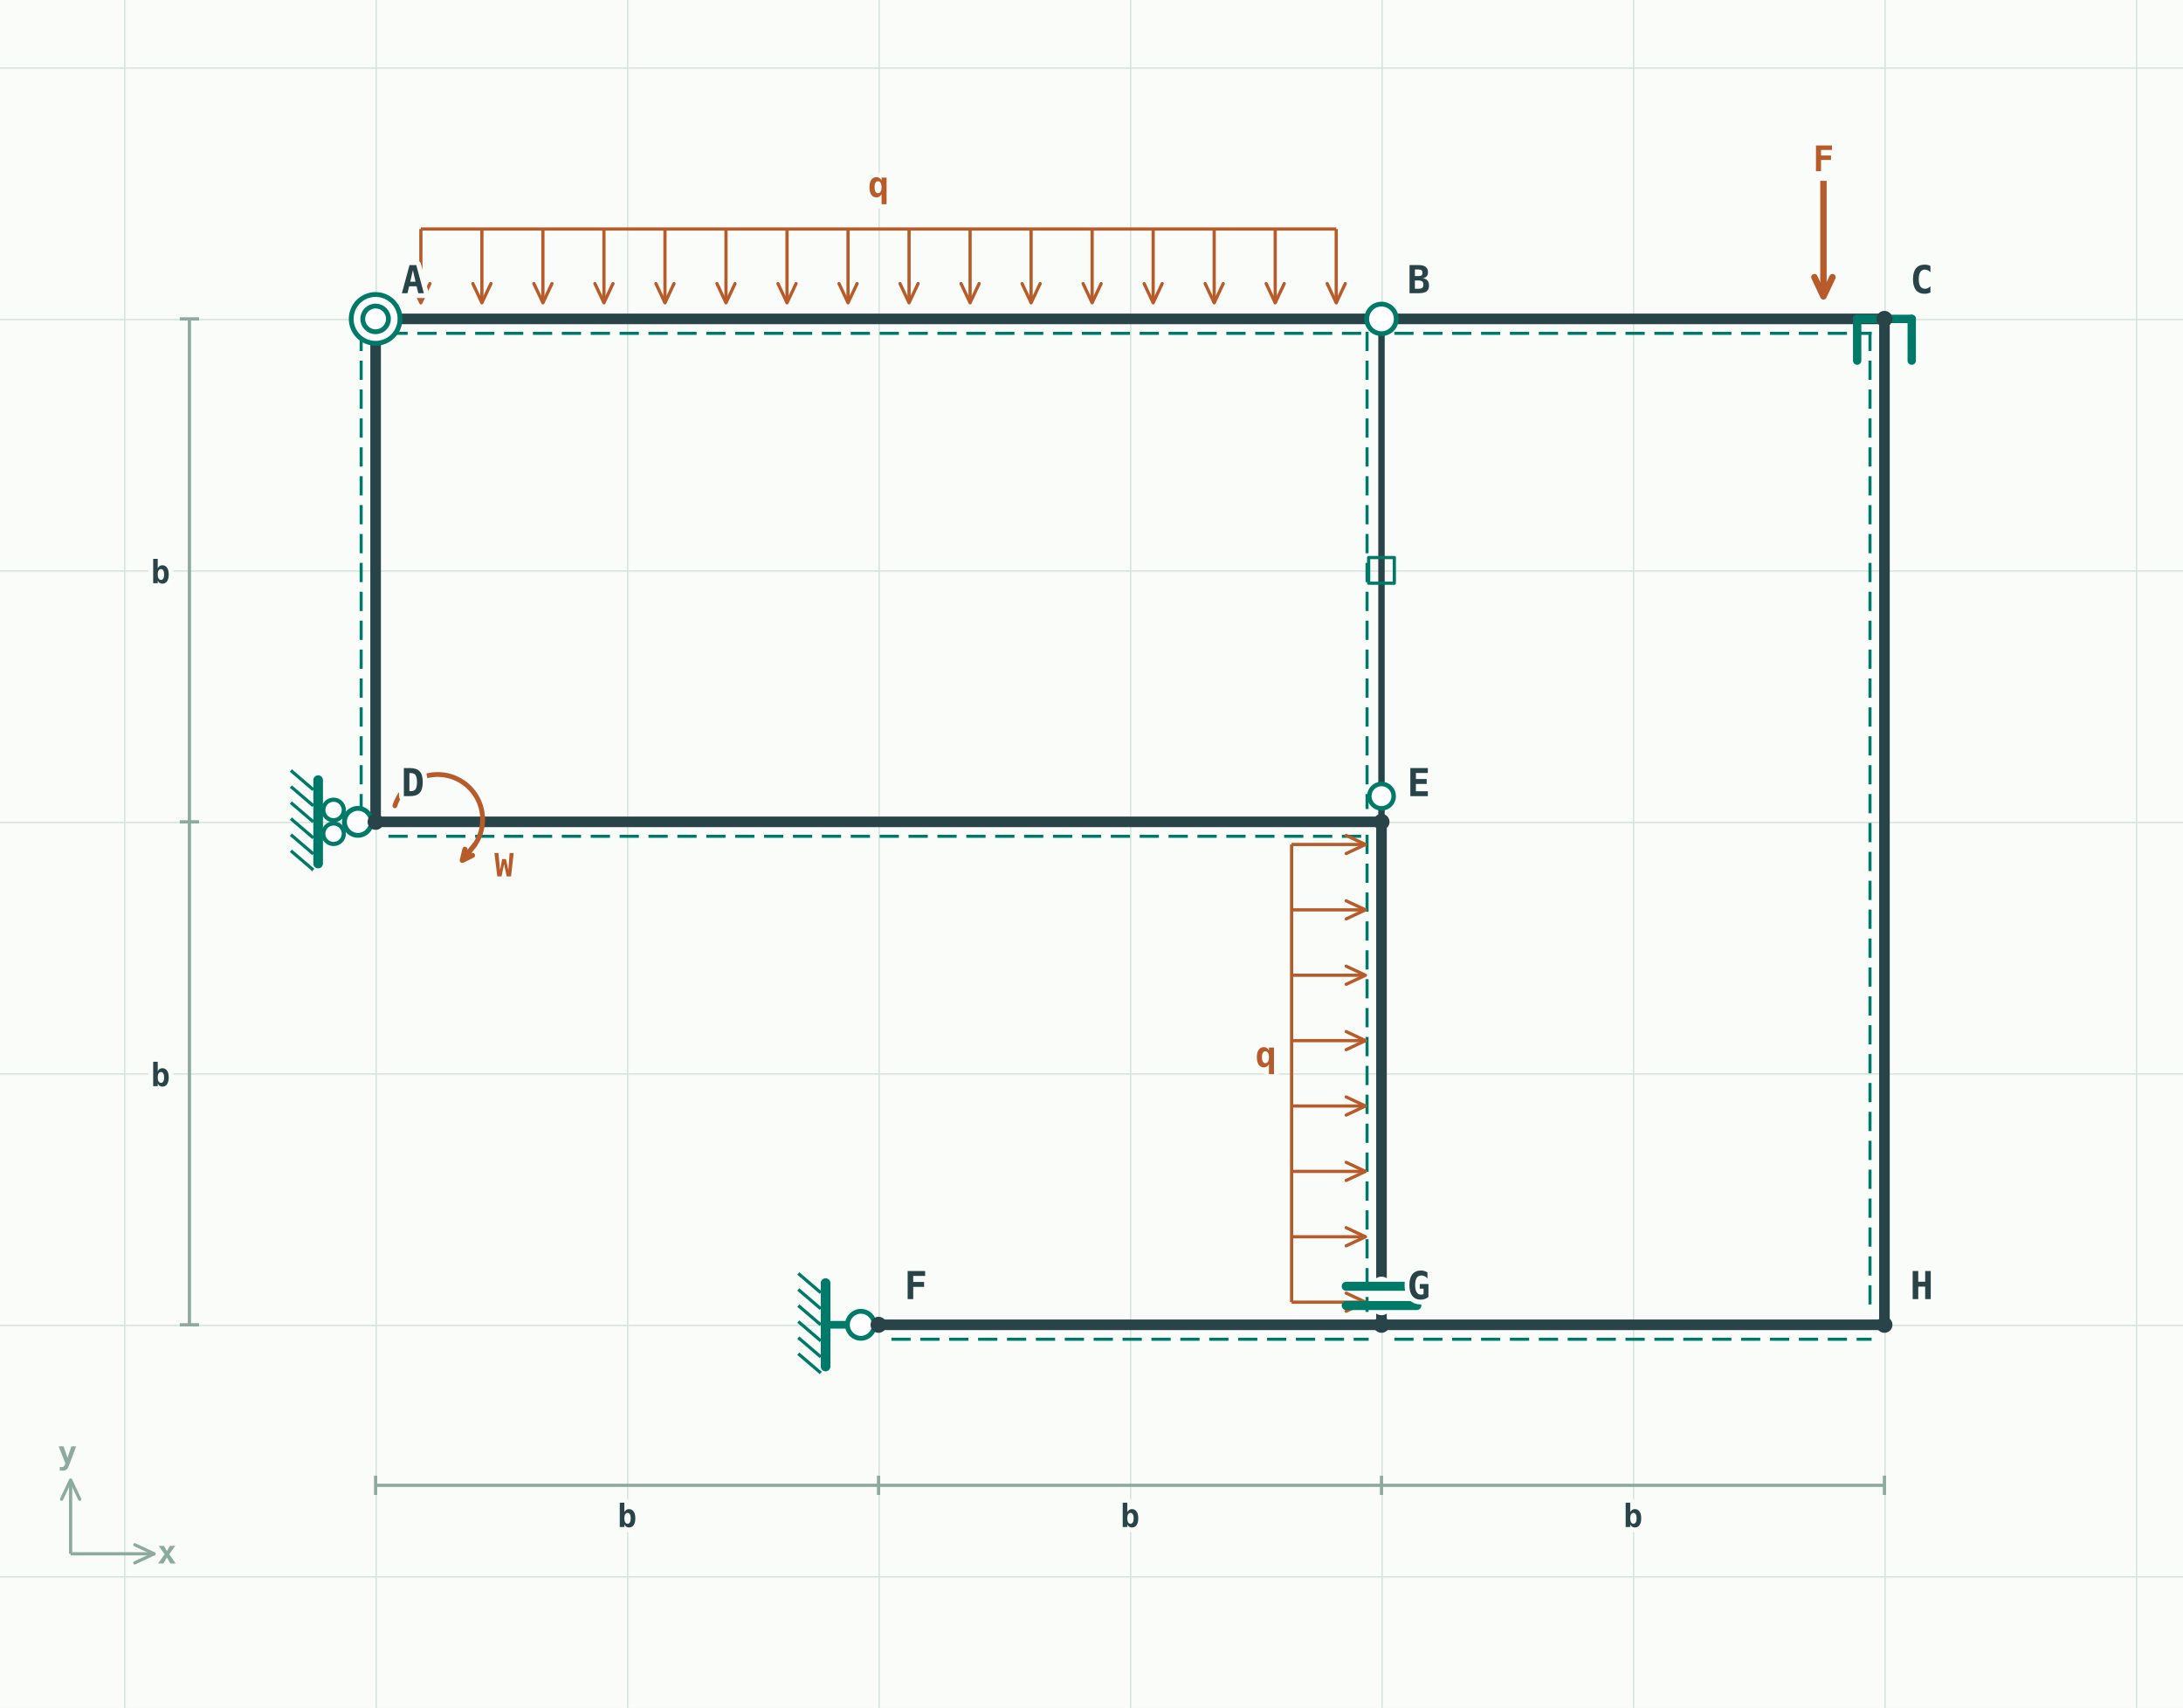
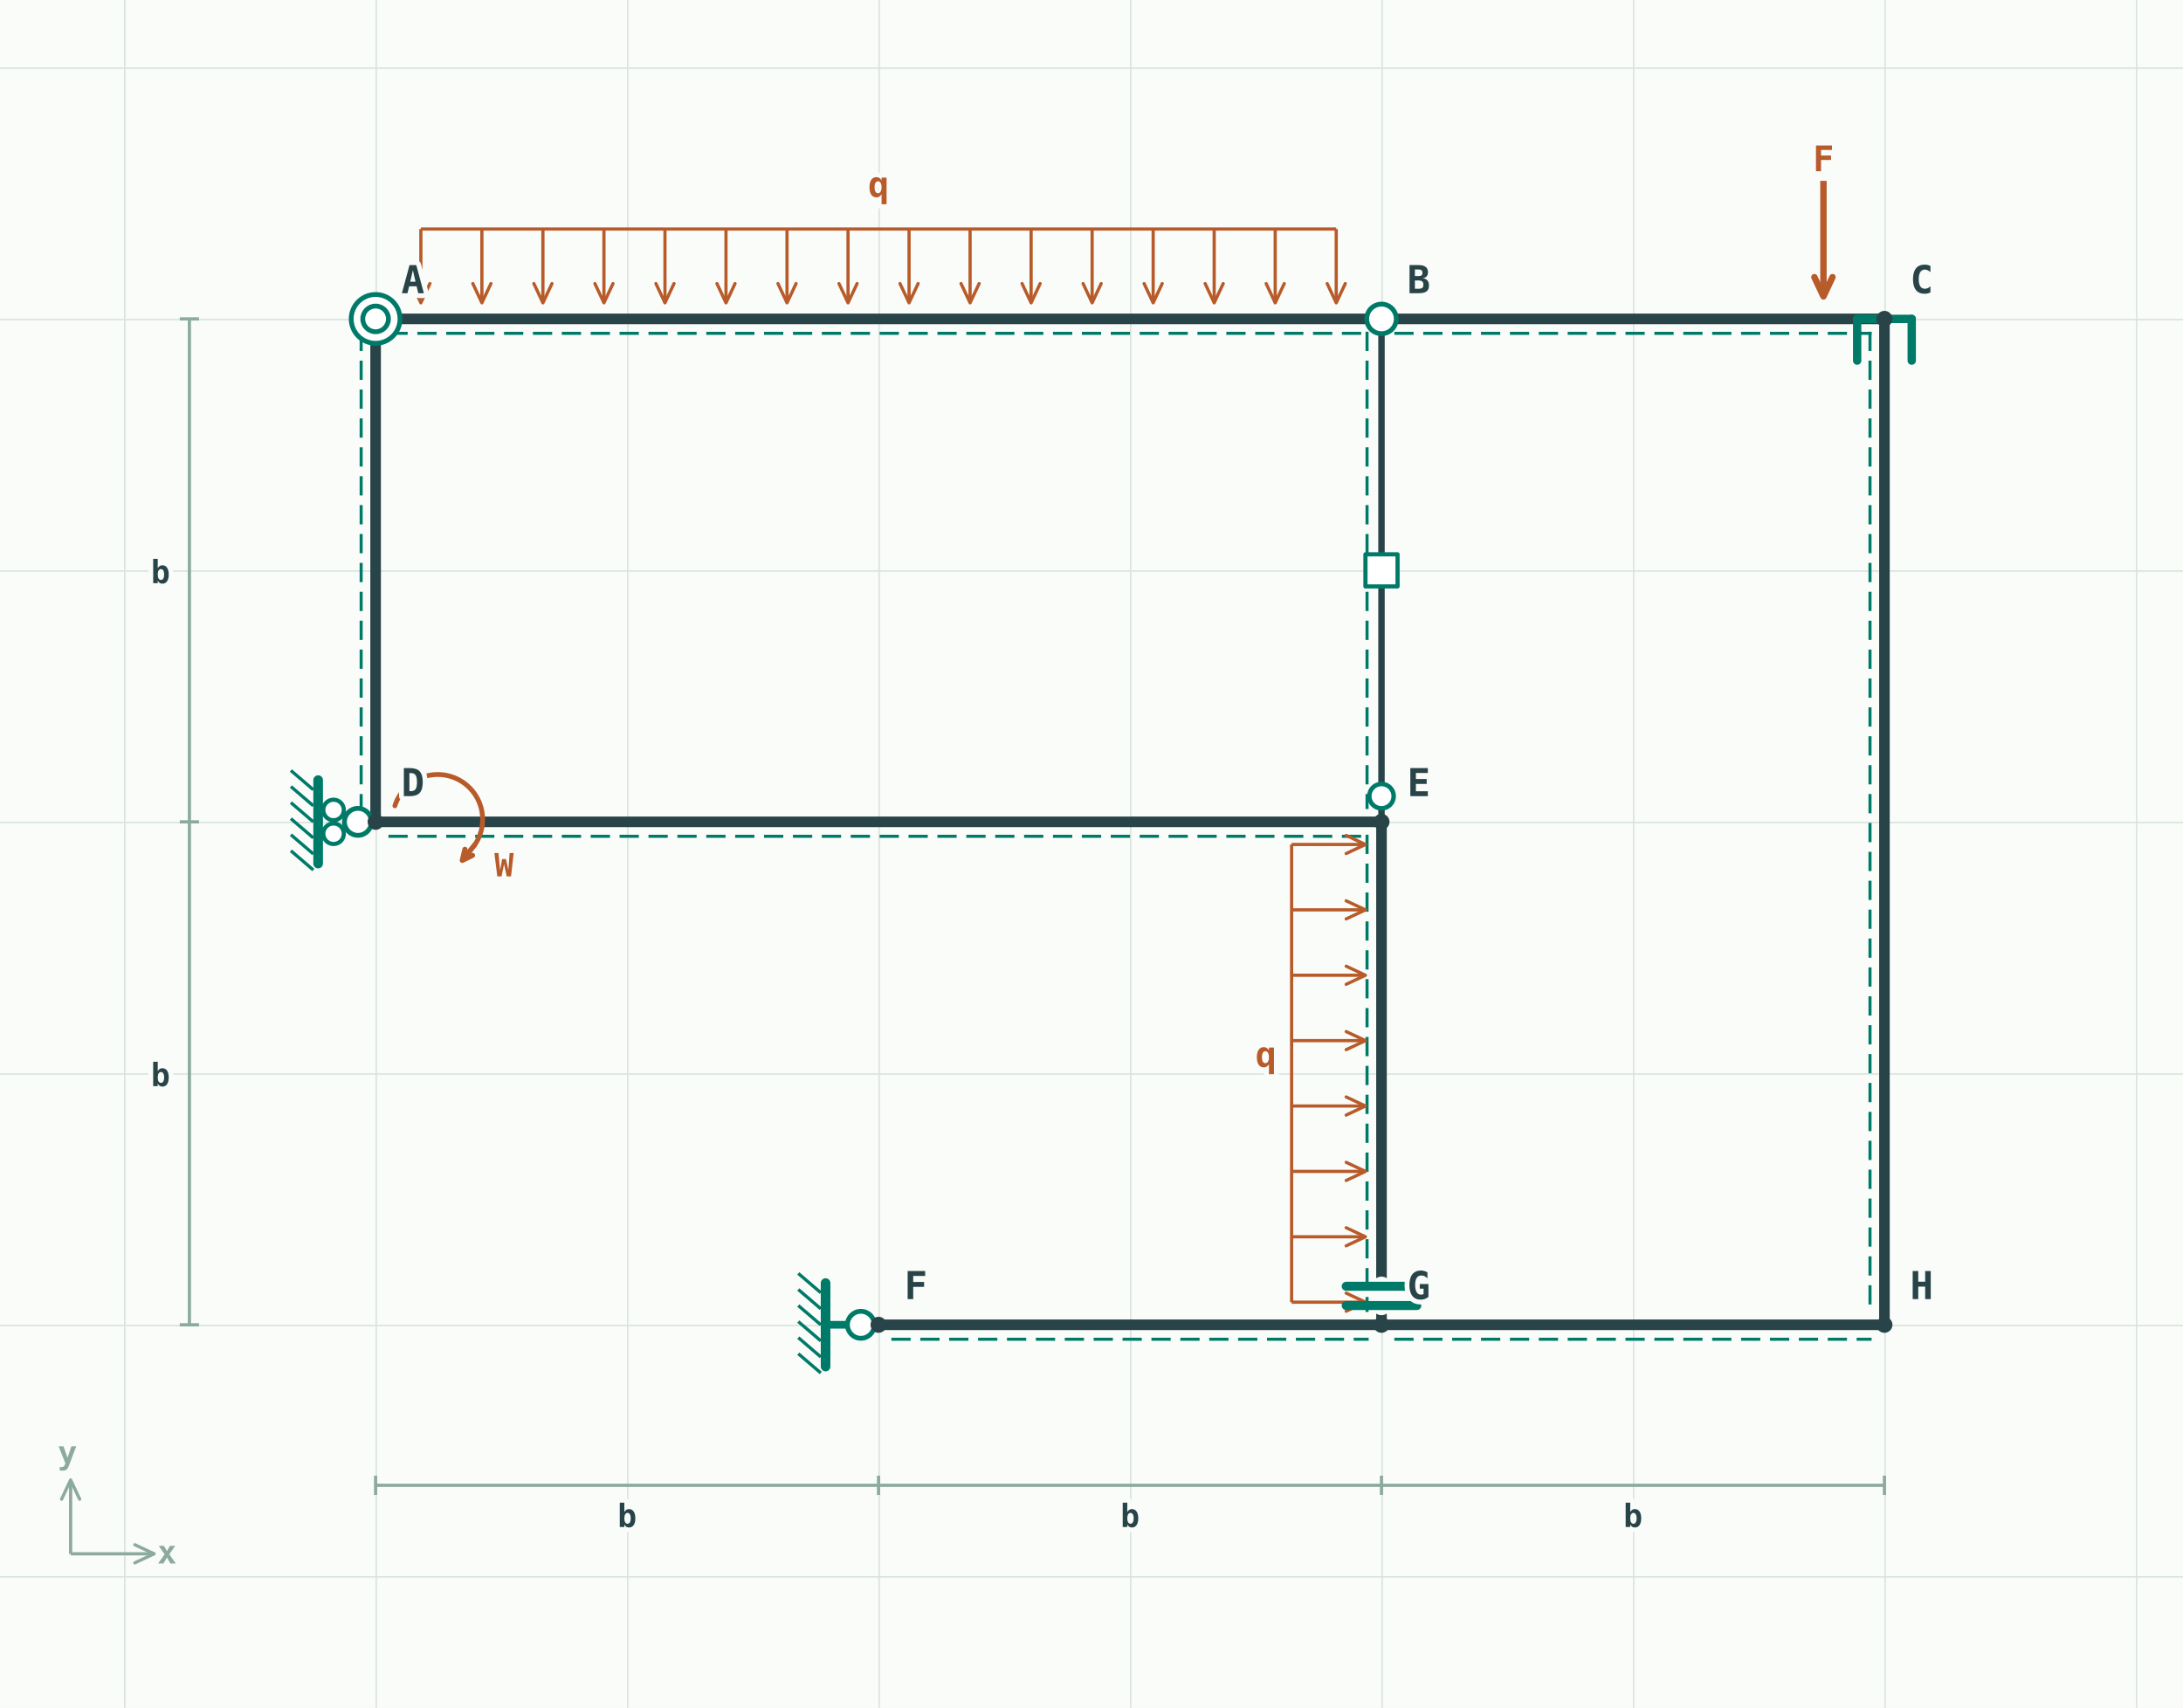
<svg xmlns="http://www.w3.org/2000/svg" viewBox="0 0 680 532" width="680" height="532" role="img" aria-label="Schema della struttura con vincoli e carichi">
  <rect width="100%" height="100%" fill="#fafcf9" />
  <defs>
    <pattern id="schema-grid" x="117" y="412.667" width="78.333" height="78.333" patternUnits="userSpaceOnUse">
      <path d="M 78.333 0 H 0 V 78.333" fill="none" stroke="#d7e3db" stroke-width=".85" />
    </pattern>
  </defs>
  <rect width="100%" height="100%" fill="url(#schema-grid)" />
  <line x1="121" y1="103.833" x2="426.333" y2="103.833" stroke="#007a68" stroke-width="0.95" class="fiber-mark" stroke-dasharray="6 3" />
  <line x1="434.333" y1="103.833" x2="583" y2="103.833" stroke="#007a68" stroke-width="0.95" class="fiber-mark" stroke-dasharray="6 3" />
  <line x1="121" y1="260.5" x2="426.333" y2="260.5" stroke="#007a68" stroke-width="0.95" class="fiber-mark" stroke-dasharray="6 3" />
  <line x1="277.667" y1="417.167" x2="426.333" y2="417.167" stroke="#007a68" stroke-width="0.95" class="fiber-mark" stroke-dasharray="6 3" />
  <line x1="434.333" y1="417.167" x2="583" y2="417.167" stroke="#007a68" stroke-width="0.95" class="fiber-mark" stroke-dasharray="6 3" />
  <line x1="112.5" y1="103.333" x2="112.5" y2="252" stroke="#007a68" stroke-width="0.95" class="fiber-mark" stroke-dasharray="6 3" />
  <line x1="425.833" y1="103.333" x2="425.833" y2="252" stroke="#007a68" stroke-width="0.95" class="fiber-mark" stroke-dasharray="6 3" />
  <line x1="582.5" y1="103.333" x2="582.5" y2="408.667" stroke="#007a68" stroke-width="0.95" class="fiber-mark" stroke-dasharray="6 3" />
  <line x1="425.833" y1="260" x2="425.833" y2="408.667" stroke="#007a68" stroke-width="0.95" class="fiber-mark" stroke-dasharray="6 3" />
  <line x1="117" y1="99.333" x2="430.333" y2="99.333" stroke="#294448" stroke-width="3.3" />
  <line x1="430.333" y1="99.333" x2="587" y2="99.333" stroke="#294448" stroke-width="3.3" />
  <line x1="117" y1="256" x2="430.333" y2="256" stroke="#294448" stroke-width="3.3" />
  <line x1="273.667" y1="412.667" x2="430.333" y2="412.667" stroke="#294448" stroke-width="3.3" />
  <line x1="430.333" y1="412.667" x2="587" y2="412.667" stroke="#294448" stroke-width="3.3" />
  <line x1="117" y1="99.333" x2="117" y2="256" stroke="#294448" stroke-width="3.3" />
  <line x1="430.333" y1="99.333" x2="430.333" y2="256" stroke="#294448" stroke-width="2" />
  <line x1="587" y1="99.333" x2="587" y2="412.667" stroke="#294448" stroke-width="3.3" />
  <line x1="430.333" y1="256" x2="430.333" y2="412.667" stroke="#294448" stroke-width="3.3" />
  <line x1="131.1" y1="71.333" x2="416.233" y2="71.333" stroke="#b85b2a" stroke-width="1" />
  <line x1="131.1" y1="71.333" x2="131.1" y2="94.333" stroke="#b85b2a" stroke-width="1" />
  <path d="M 128.28 88.333 L 131.1 94.333 133.92 88.333" stroke="#b85b2a" fill="none" stroke-width="1" stroke-linejoin="round" stroke-linecap="round" />
  <line x1="150.109" y1="71.333" x2="150.109" y2="94.333" stroke="#b85b2a" stroke-width="1" />
  <path d="M 147.289 88.333 L 150.109 94.333 152.929 88.333" stroke="#b85b2a" fill="none" stroke-width="1" stroke-linejoin="round" stroke-linecap="round" />
  <line x1="169.118" y1="71.333" x2="169.118" y2="94.333" stroke="#b85b2a" stroke-width="1" />
  <path d="M 166.298 88.333 L 169.118 94.333 171.938 88.333" stroke="#b85b2a" fill="none" stroke-width="1" stroke-linejoin="round" stroke-linecap="round" />
  <line x1="188.127" y1="71.333" x2="188.127" y2="94.333" stroke="#b85b2a" stroke-width="1" />
  <path d="M 185.307 88.333 L 188.127 94.333 190.947 88.333" stroke="#b85b2a" fill="none" stroke-width="1" stroke-linejoin="round" stroke-linecap="round" />
  <line x1="207.136" y1="71.333" x2="207.136" y2="94.333" stroke="#b85b2a" stroke-width="1" />
  <path d="M 204.316 88.333 L 207.136 94.333 209.956 88.333" stroke="#b85b2a" fill="none" stroke-width="1" stroke-linejoin="round" stroke-linecap="round" />
  <line x1="226.144" y1="71.333" x2="226.144" y2="94.333" stroke="#b85b2a" stroke-width="1" />
  <path d="M 223.324 88.333 L 226.144 94.333 228.964 88.333" stroke="#b85b2a" fill="none" stroke-width="1" stroke-linejoin="round" stroke-linecap="round" />
  <line x1="245.153" y1="71.333" x2="245.153" y2="94.333" stroke="#b85b2a" stroke-width="1" />
  <path d="M 242.333 88.333 L 245.153 94.333 247.973 88.333" stroke="#b85b2a" fill="none" stroke-width="1" stroke-linejoin="round" stroke-linecap="round" />
  <line x1="264.162" y1="71.333" x2="264.162" y2="94.333" stroke="#b85b2a" stroke-width="1" />
  <path d="M 261.342 88.333 L 264.162 94.333 266.982 88.333" stroke="#b85b2a" fill="none" stroke-width="1" stroke-linejoin="round" stroke-linecap="round" />
  <line x1="283.171" y1="71.333" x2="283.171" y2="94.333" stroke="#b85b2a" stroke-width="1" />
  <path d="M 280.351 88.333 L 283.171 94.333 285.991 88.333" stroke="#b85b2a" fill="none" stroke-width="1" stroke-linejoin="round" stroke-linecap="round" />
  <line x1="302.18" y1="71.333" x2="302.18" y2="94.333" stroke="#b85b2a" stroke-width="1" />
  <path d="M 299.36 88.333 L 302.18 94.333 305 88.333" stroke="#b85b2a" fill="none" stroke-width="1" stroke-linejoin="round" stroke-linecap="round" />
  <line x1="321.189" y1="71.333" x2="321.189" y2="94.333" stroke="#b85b2a" stroke-width="1" />
  <path d="M 318.369 88.333 L 321.189 94.333 324.009 88.333" stroke="#b85b2a" fill="none" stroke-width="1" stroke-linejoin="round" stroke-linecap="round" />
  <line x1="340.198" y1="71.333" x2="340.198" y2="94.333" stroke="#b85b2a" stroke-width="1" />
  <path d="M 337.378 88.333 L 340.198 94.333 343.018 88.333" stroke="#b85b2a" fill="none" stroke-width="1" stroke-linejoin="round" stroke-linecap="round" />
  <line x1="359.207" y1="71.333" x2="359.207" y2="94.333" stroke="#b85b2a" stroke-width="1" />
  <path d="M 356.387 88.333 L 359.207 94.333 362.027 88.333" stroke="#b85b2a" fill="none" stroke-width="1" stroke-linejoin="round" stroke-linecap="round" />
  <line x1="378.216" y1="71.333" x2="378.216" y2="94.333" stroke="#b85b2a" stroke-width="1" />
  <path d="M 375.396 88.333 L 378.216 94.333 381.036 88.333" stroke="#b85b2a" fill="none" stroke-width="1" stroke-linejoin="round" stroke-linecap="round" />
  <line x1="397.224" y1="71.333" x2="397.224" y2="94.333" stroke="#b85b2a" stroke-width="1" />
  <path d="M 394.404 88.333 L 397.224 94.333 400.044 88.333" stroke="#b85b2a" fill="none" stroke-width="1" stroke-linejoin="round" stroke-linecap="round" />
  <line x1="416.233" y1="71.333" x2="416.233" y2="94.333" stroke="#b85b2a" stroke-width="1" />
  <path d="M 413.413 88.333 L 416.233 94.333 419.053 88.333" stroke="#b85b2a" fill="none" stroke-width="1" stroke-linejoin="round" stroke-linecap="round" />
  <text x="273.667" y="61.333" text-anchor="middle" fill="#b85b2a" font-family="ui-monospace,Menlo,monospace" font-size="11" font-weight="550" paint-order="stroke" stroke="#fafcf9" stroke-width="3" stroke-linejoin="round">q</text>
  <line x1="568" y1="56.333" x2="568" y2="92.333" stroke="#b85b2a" stroke-width="2" />
  <path d="M 565.18 86.333 L 568 92.333 570.82 86.333" stroke="#b85b2a" fill="none" stroke-width="2" stroke-linejoin="round" stroke-linecap="round" />
  <text x="568" y="53.333" text-anchor="middle" fill="#b85b2a" font-family="ui-monospace,Menlo,monospace" font-size="11" font-weight="550" paint-order="stroke" stroke="#fafcf9" stroke-width="3" stroke-linejoin="round">F</text>
  <path d="M 123 251 A 14 14 0 1 1 148 263" stroke="#b85b2a" fill="none" stroke-width="1.5" stroke-linejoin="round" stroke-linecap="round" />
  <line x1="148" y1="263" x2="144" y2="268" stroke="#b85b2a" stroke-width="1.6" />
  <path d="M 144.825 264.56 L 144 268 147.175 266.44" stroke="#b85b2a" fill="none" stroke-width="1.6" stroke-linejoin="round" stroke-linecap="round" />
  <text x="154" y="273" text-anchor="start" fill="#b85b2a" font-family="ui-monospace,Menlo,monospace" font-size="10" font-weight="550" paint-order="stroke" stroke="#fafcf9" stroke-width="3" stroke-linejoin="round">W</text>
-   <path d="M -4 -4 h 8 v 8 h -8 Z" stroke="#007a68" fill="none" stroke-width="1" stroke-linejoin="round" stroke-linecap="round" transform="translate(430.3333 177.6667)" />
+   <path d="M 435.333 172.667 L 435.333 182.667 L 425.333 182.667 L 425.333 172.667 Z" stroke="#007a68" fill="#fff" stroke-width="1.3" stroke-linejoin="round" stroke-linecap="round" class="thermal-elongation" />
  <circle cx="430.333" cy="248" r="3.8" stroke="#007a68" fill="#fff" stroke-width="1.4" />
  <line x1="595.5" y1="99.333" x2="578.5" y2="99.333" stroke="#007a68" stroke-width="2.6" stroke-linecap="round" />
  <line x1="595.5" y1="99.333" x2="595.5" y2="112.333" stroke="#007a68" stroke-width="2.6" stroke-linecap="round" />
  <line x1="578.5" y1="99.333" x2="578.5" y2="112.333" stroke="#007a68" stroke-width="2.6" stroke-linecap="round" />
  <line x1="402.333" y1="263.05" x2="402.333" y2="405.617" stroke="#b85b2a" stroke-width="1" />
  <line x1="402.333" y1="263.05" x2="425.333" y2="263.05" stroke="#b85b2a" stroke-width="1" />
  <path d="M 419.333 265.87 L 425.333 263.05 419.333 260.23" stroke="#b85b2a" fill="none" stroke-width="1" stroke-linejoin="round" stroke-linecap="round" />
  <line x1="402.333" y1="283.417" x2="425.333" y2="283.417" stroke="#b85b2a" stroke-width="1" />
  <path d="M 419.333 286.237 L 425.333 283.417 419.333 280.597" stroke="#b85b2a" fill="none" stroke-width="1" stroke-linejoin="round" stroke-linecap="round" />
  <line x1="402.333" y1="303.783" x2="425.333" y2="303.783" stroke="#b85b2a" stroke-width="1" />
  <path d="M 419.333 306.603 L 425.333 303.783 419.333 300.963" stroke="#b85b2a" fill="none" stroke-width="1" stroke-linejoin="round" stroke-linecap="round" />
  <line x1="402.333" y1="324.15" x2="425.333" y2="324.15" stroke="#b85b2a" stroke-width="1" />
  <path d="M 419.333 326.97 L 425.333 324.15 419.333 321.33" stroke="#b85b2a" fill="none" stroke-width="1" stroke-linejoin="round" stroke-linecap="round" />
  <line x1="402.333" y1="344.517" x2="425.333" y2="344.517" stroke="#b85b2a" stroke-width="1" />
  <path d="M 419.333 347.337 L 425.333 344.517 419.333 341.697" stroke="#b85b2a" fill="none" stroke-width="1" stroke-linejoin="round" stroke-linecap="round" />
  <line x1="402.333" y1="364.883" x2="425.333" y2="364.883" stroke="#b85b2a" stroke-width="1" />
  <path d="M 419.333 367.703 L 425.333 364.883 419.333 362.063" stroke="#b85b2a" fill="none" stroke-width="1" stroke-linejoin="round" stroke-linecap="round" />
  <line x1="402.333" y1="385.25" x2="425.333" y2="385.25" stroke="#b85b2a" stroke-width="1" />
  <path d="M 419.333 388.07 L 425.333 385.25 419.333 382.43" stroke="#b85b2a" fill="none" stroke-width="1" stroke-linejoin="round" stroke-linecap="round" />
  <line x1="402.333" y1="405.617" x2="425.333" y2="405.617" stroke="#b85b2a" stroke-width="1" />
  <path d="M 419.333 408.437 L 425.333 405.617 419.333 402.797" stroke="#b85b2a" fill="none" stroke-width="1" stroke-linejoin="round" stroke-linecap="round" />
  <text x="394.333" y="332.333" text-anchor="middle" fill="#b85b2a" font-family="ui-monospace,Menlo,monospace" font-size="11" font-weight="550" paint-order="stroke" stroke="#fafcf9" stroke-width="3" stroke-linejoin="round">q</text>
  <line x1="430.333" y1="406.667" x2="430.333" y2="400.667" stroke="#fafcf9" stroke-width="6" stroke-linecap="round" />
  <line x1="419.333" y1="406.667" x2="441.333" y2="406.667" stroke="#007a68" stroke-width="2.8" stroke-linecap="round" />
  <line x1="419.333" y1="400.667" x2="441.333" y2="400.667" stroke="#007a68" stroke-width="2.8" stroke-linecap="round" />
  <circle cx="117" cy="99.333" r="2" stroke="#294448" fill="#294448" stroke-width="1" />
  <circle cx="430.333" cy="99.333" r="4.6" stroke="#007a68" fill="#fff" stroke-width="1.5" />
  <circle cx="587" cy="99.333" r="2" stroke="#294448" fill="#294448" stroke-width="1" />
  <g transform="translate(117 256) rotate(90)">
    <circle cx="-3.7" cy="13.1" r="3.2" stroke="#007a68" fill="#fff" stroke-width="1.3" />
    <circle cx="3.7" cy="13.1" r="3.2" stroke="#007a68" fill="#fff" stroke-width="1.3" />
    <line x1="-13" y1="17.9" x2="13" y2="17.9" stroke="#007a68" stroke-width="3" stroke-linecap="round" />
    <line x1="-10" y1="19.4" x2="-16" y2="26.4" stroke="#007a68" stroke-width="1" />
    <line x1="-5" y1="19.4" x2="-11" y2="26.4" stroke="#007a68" stroke-width="1" />
    <line x1="0" y1="19.4" x2="-6" y2="26.4" stroke="#007a68" stroke-width="1" />
    <line x1="5" y1="19.4" x2="-1" y2="26.4" stroke="#007a68" stroke-width="1" />
    <line x1="10" y1="19.4" x2="4" y2="26.4" stroke="#007a68" stroke-width="1" />
    <line x1="15" y1="19.4" x2="9" y2="26.4" stroke="#007a68" stroke-width="1" />
    <circle cx="0" cy="5.5" r="4.2" stroke="#007a68" fill="#fff" stroke-width="1.5" />
  </g>
  <circle cx="117" cy="256" r="2" stroke="#294448" fill="#294448" stroke-width="1" />
  <circle cx="430.333" cy="256" r="2" stroke="#294448" fill="#294448" stroke-width="1" />
  <g transform="translate(273.6667 412.6667) rotate(90)">
    <line x1="0" y1="9.5" x2="0" y2="16.5" stroke="#007a68" stroke-width="2.4" />
    <line x1="-13" y1="16.5" x2="13" y2="16.5" stroke="#007a68" stroke-width="3" stroke-linecap="round" />
    <line x1="-10" y1="18" x2="-16" y2="25" stroke="#007a68" stroke-width="1" />
    <line x1="-5" y1="18" x2="-11" y2="25" stroke="#007a68" stroke-width="1" />
    <line x1="0" y1="18" x2="-6" y2="25" stroke="#007a68" stroke-width="1" />
    <line x1="5" y1="18" x2="-1" y2="25" stroke="#007a68" stroke-width="1" />
    <line x1="10" y1="18" x2="4" y2="25" stroke="#007a68" stroke-width="1" />
    <line x1="15" y1="18" x2="9" y2="25" stroke="#007a68" stroke-width="1" />
    <circle cx="0" cy="5.5" r="4.2" stroke="#007a68" fill="#fff" stroke-width="1.5" />
  </g>
  <circle cx="273.667" cy="412.667" r="2" stroke="#294448" fill="#294448" stroke-width="1" />
  <circle cx="430.333" cy="412.667" r="2" stroke="#294448" fill="#294448" stroke-width="1" />
  <circle cx="587" cy="412.667" r="2" stroke="#294448" fill="#294448" stroke-width="1" />
  <circle cx="117" cy="99.333" r="7.6" stroke="#007a68" fill="#fff" stroke-width="1.5" />
  <circle cx="117" cy="99.333" r="4" stroke="#007a68" fill="#fff" stroke-width="1.5" />
  <text x="125" y="91.333" text-anchor="start" fill="#294448" font-family="ui-monospace,Menlo,monospace" font-size="12" font-weight="550" paint-order="stroke" stroke="#fafcf9" stroke-width="3" stroke-linejoin="round">A</text>
  <text x="438.333" y="91.333" text-anchor="start" fill="#294448" font-family="ui-monospace,Menlo,monospace" font-size="12" font-weight="550" paint-order="stroke" stroke="#fafcf9" stroke-width="3" stroke-linejoin="round">B</text>
  <text x="595" y="91.333" text-anchor="start" fill="#294448" font-family="ui-monospace,Menlo,monospace" font-size="12" font-weight="550" paint-order="stroke" stroke="#fafcf9" stroke-width="3" stroke-linejoin="round">C</text>
  <text x="125" y="248" text-anchor="start" fill="#294448" font-family="ui-monospace,Menlo,monospace" font-size="12" font-weight="550" paint-order="stroke" stroke="#fafcf9" stroke-width="3" stroke-linejoin="round">D</text>
  <text x="438.333" y="248" text-anchor="start" fill="#294448" font-family="ui-monospace,Menlo,monospace" font-size="12" font-weight="550" paint-order="stroke" stroke="#fafcf9" stroke-width="3" stroke-linejoin="round">E</text>
  <text x="281.667" y="404.667" text-anchor="start" fill="#294448" font-family="ui-monospace,Menlo,monospace" font-size="12" font-weight="550" paint-order="stroke" stroke="#fafcf9" stroke-width="3" stroke-linejoin="round">F</text>
  <text x="438.333" y="404.667" text-anchor="start" fill="#294448" font-family="ui-monospace,Menlo,monospace" font-size="12" font-weight="550" paint-order="stroke" stroke="#fafcf9" stroke-width="3" stroke-linejoin="round">G</text>
  <text x="595" y="404.667" text-anchor="start" fill="#294448" font-family="ui-monospace,Menlo,monospace" font-size="12" font-weight="550" paint-order="stroke" stroke="#fafcf9" stroke-width="3" stroke-linejoin="round">H</text>
  <line x1="117" y1="462.667" x2="587" y2="462.667" stroke="#8caaa0" stroke-width="1" />
  <line x1="59" y1="412.667" x2="59" y2="99.333" stroke="#8caaa0" stroke-width="1" />
  <line x1="117" y1="459.667" x2="117" y2="465.667" stroke="#8caaa0" stroke-width="1" />
  <line x1="273.667" y1="459.667" x2="273.667" y2="465.667" stroke="#8caaa0" stroke-width="1" />
  <text x="195.333" y="475.667" text-anchor="middle" fill="#294448" font-family="ui-monospace,Menlo,monospace" font-size="10" font-weight="550" paint-order="stroke" stroke="#fafcf9" stroke-width="3" stroke-linejoin="round">b</text>
  <line x1="430.333" y1="459.667" x2="430.333" y2="465.667" stroke="#8caaa0" stroke-width="1" />
  <text x="352" y="475.667" text-anchor="middle" fill="#294448" font-family="ui-monospace,Menlo,monospace" font-size="10" font-weight="550" paint-order="stroke" stroke="#fafcf9" stroke-width="3" stroke-linejoin="round">b</text>
  <line x1="587" y1="459.667" x2="587" y2="465.667" stroke="#8caaa0" stroke-width="1" />
  <text x="508.667" y="475.667" text-anchor="middle" fill="#294448" font-family="ui-monospace,Menlo,monospace" font-size="10" font-weight="550" paint-order="stroke" stroke="#fafcf9" stroke-width="3" stroke-linejoin="round">b</text>
  <line x1="56" y1="412.667" x2="62" y2="412.667" stroke="#8caaa0" stroke-width="1" />
  <line x1="56" y1="256" x2="62" y2="256" stroke="#8caaa0" stroke-width="1" />
  <text x="53" y="338.333" text-anchor="end" fill="#294448" font-family="ui-monospace,Menlo,monospace" font-size="10" font-weight="550" paint-order="stroke" stroke="#fafcf9" stroke-width="3" stroke-linejoin="round">b</text>
  <line x1="56" y1="99.333" x2="62" y2="99.333" stroke="#8caaa0" stroke-width="1" />
  <text x="53" y="181.667" text-anchor="end" fill="#294448" font-family="ui-monospace,Menlo,monospace" font-size="10" font-weight="550" paint-order="stroke" stroke="#fafcf9" stroke-width="3" stroke-linejoin="round">b</text>
  <line x1="117" y1="99.333" x2="430.333" y2="99.333" stroke="transparent" stroke-width="17" data-edge="0" style="cursor:pointer" />
  <line x1="430.333" y1="99.333" x2="587" y2="99.333" stroke="transparent" stroke-width="17" data-edge="1" style="cursor:pointer" />
  <line x1="117" y1="256" x2="430.333" y2="256" stroke="transparent" stroke-width="17" data-edge="2" style="cursor:pointer" />
  <line x1="273.667" y1="412.667" x2="430.333" y2="412.667" stroke="transparent" stroke-width="17" data-edge="3" style="cursor:pointer" />
  <line x1="430.333" y1="412.667" x2="587" y2="412.667" stroke="transparent" stroke-width="17" data-edge="4" style="cursor:pointer" />
  <line x1="117" y1="99.333" x2="117" y2="256" stroke="transparent" stroke-width="17" data-edge="5" style="cursor:pointer" />
  <line x1="430.333" y1="99.333" x2="430.333" y2="256" stroke="transparent" stroke-width="17" data-edge="6" style="cursor:pointer" />
  <line x1="587" y1="99.333" x2="587" y2="412.667" stroke="transparent" stroke-width="17" data-edge="7" style="cursor:pointer" />
  <line x1="430.333" y1="256" x2="430.333" y2="412.667" stroke="transparent" stroke-width="17" data-edge="8" style="cursor:pointer" />
  <circle cx="117" cy="99.333" r="11" fill="transparent" data-node="0" style="cursor:pointer" />
  <circle cx="430.333" cy="99.333" r="11" fill="transparent" data-node="1" style="cursor:pointer" />
  <circle cx="587" cy="99.333" r="11" fill="transparent" data-node="2" style="cursor:pointer" />
  <circle cx="117" cy="256" r="11" fill="transparent" data-node="3" style="cursor:pointer" />
  <circle cx="430.333" cy="256" r="11" fill="transparent" data-node="4" style="cursor:pointer" />
  <circle cx="273.667" cy="412.667" r="11" fill="transparent" data-node="5" style="cursor:pointer" />
  <circle cx="430.333" cy="412.667" r="11" fill="transparent" data-node="6" style="cursor:pointer" />
  <circle cx="587" cy="412.667" r="11" fill="transparent" data-node="7" style="cursor:pointer" />
  <line x1="22" y1="484" x2="48" y2="484" stroke="#8caaa0" stroke-width="1" />
  <path d="M 42 486.82 L 48 484 42 481.18" stroke="#8caaa0" fill="none" stroke-width="1" stroke-linejoin="round" stroke-linecap="round" />
  <line x1="22" y1="484" x2="22" y2="461" stroke="#8caaa0" stroke-width="1" />
  <path d="M 24.82 467 L 22 461 19.18 467" stroke="#8caaa0" fill="none" stroke-width="1" stroke-linejoin="round" stroke-linecap="round" />
  <text x="52" y="487" text-anchor="middle" fill="#8caaa0" font-family="ui-monospace,Menlo,monospace" font-size="10" font-weight="550" paint-order="stroke" stroke="#fafcf9" stroke-width="3" stroke-linejoin="round">x</text>
  <text x="21" y="456" text-anchor="middle" fill="#8caaa0" font-family="ui-monospace,Menlo,monospace" font-size="10" font-weight="550" paint-order="stroke" stroke="#fafcf9" stroke-width="3" stroke-linejoin="round">y</text>
</svg>
